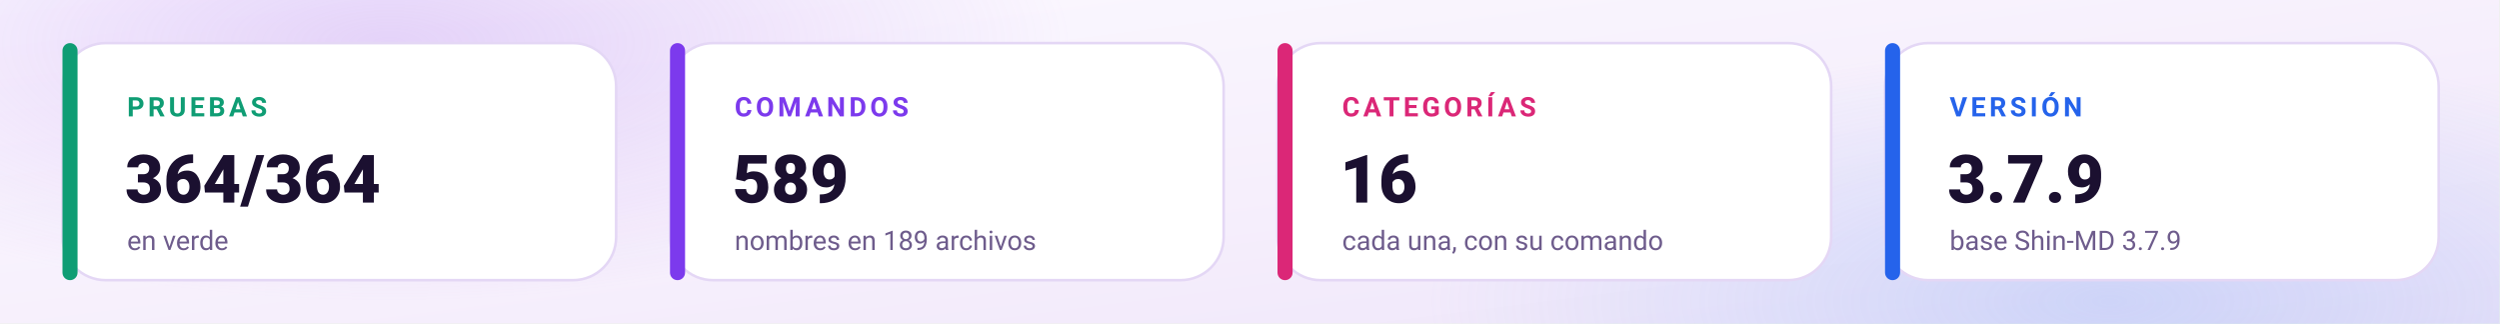
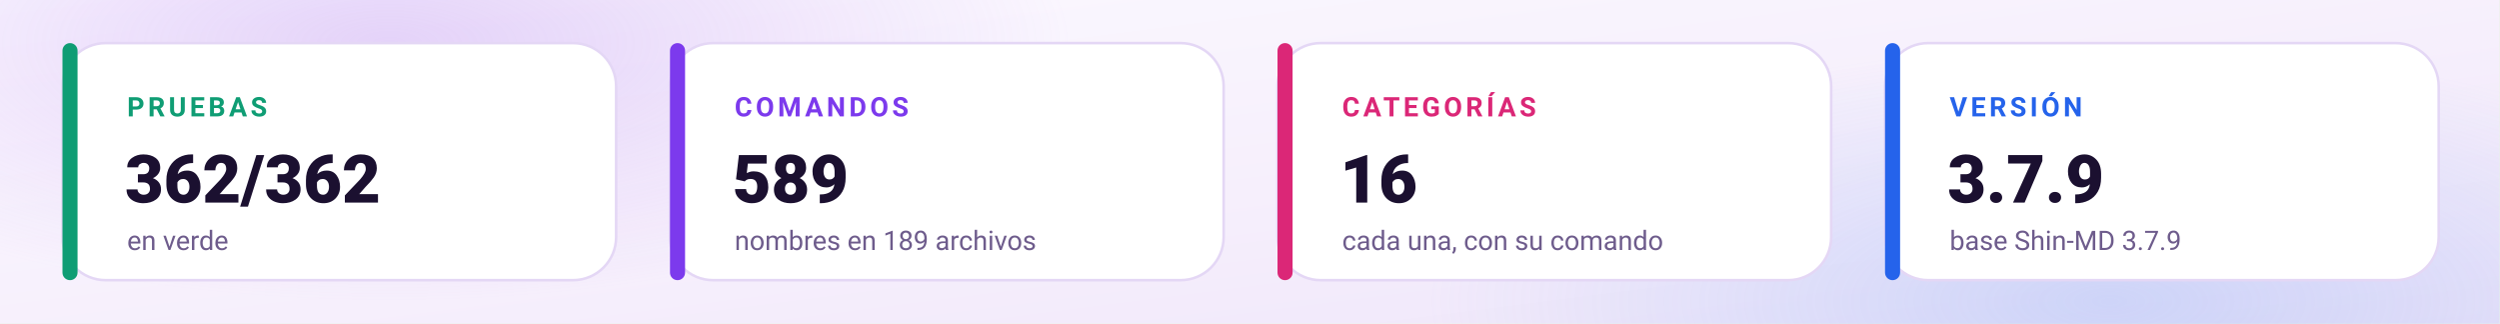
- <svg xmlns="http://www.w3.org/2000/svg" viewBox="0 0 1160 150" width="1160" height="150" role="img" aria-label="Cifras reales de Ado-Bot: 364 pruebas, 589 nombres de comando, 16 categorías, versión 3.7.9">
+ <svg xmlns="http://www.w3.org/2000/svg" viewBox="0 0 1160 150" width="1160" height="150" role="img" aria-label="Cifras reales de Ado-Bot: 362 pruebas, 589 nombres de comando, 16 categorías, versión 3.7.9">
  <defs>
    <style>
@keyframes vaiven { 0% { transform: translateX(-620px) } 100% { transform: translateX(1500px) } }
@keyframes respirar { 0%,100% { opacity: .45 } 50% { opacity: .8 } }
@keyframes latir { 0%,100% { opacity: .25; transform: scale(1) } 50% { opacity: .7; transform: scale(1.35) } }
@keyframes recorrer { 0% { transform: translateX(-320px) } 100% { transform: translateX(1240px) } }
.brillo { animation: vaiven 11s linear infinite; }
.halo { animation: respirar 9s ease-in-out infinite; }
.punto { animation: latir 5s ease-in-out infinite; transform-origin: center; }
.destello { animation: recorrer 7s ease-in-out infinite; }
@media (prefers-reduced-motion: reduce) {
  .brillo, .halo, .punto, .destello { animation: none }
}</style>
    <linearGradient id="fondo" x1="0" y1="0" x2="1" y2="1">
      <stop offset="0" stop-color="#FCFAFF" />
      <stop offset=".55" stop-color="#F6EFFC" />
      <stop offset="1" stop-color="#EDE4F9" />
    </linearGradient>
    <radialGradient id="haloA" cx="0.5" cy="0.5" r="0.5">
      <stop offset="0" stop-color="#B98BF0" stop-opacity=".34" />
      <stop offset="1" stop-color="#B98BF0" stop-opacity="0" />
    </radialGradient>
    <radialGradient id="haloB" cx="0.5" cy="0.5" r="0.5">
      <stop offset="0" stop-color="#7FA8F5" stop-opacity=".3" />
      <stop offset="1" stop-color="#7FA8F5" stop-opacity="0" />
    </radialGradient>
    <linearGradient id="tinta" x1="0" y1="0" x2="1" y2="0">
      <stop offset="0" stop-color="#1B1030" />
      <stop offset="1" stop-color="#7C3AED" />
    </linearGradient>
    <linearGradient id="lineaFina" x1="0" y1="0" x2="1" y2="0">
      <stop offset="0" stop-color="#E7DCF6" stop-opacity="0" />
      <stop offset=".5" stop-color="#E7DCF6" />
      <stop offset="1" stop-color="#E7DCF6" stop-opacity="0" />
    </linearGradient>
    <linearGradient id="velo" x1="0" y1="0" x2="1" y2="0">
      <stop offset="0" stop-color="#FFFFFF" stop-opacity="0" />
      <stop offset=".5" stop-color="#FFFFFF" stop-opacity=".1" />
      <stop offset="1" stop-color="#FFFFFF" stop-opacity="0" />
    </linearGradient>
    <pattern id="trama" width="26" height="26" patternUnits="userSpaceOnUse">
      <circle cx="1.6" cy="1.6" r="1.6" fill="#6E5C8C" opacity=".3" />
    </pattern>
  </defs>
  <rect width="1160" height="150" fill="url(#fondo)" />
  <ellipse class="halo" cx="180" cy="20" rx="320" ry="120" fill="url(#haloA)" />
  <ellipse class="halo" cx="980" cy="140" rx="320" ry="120" fill="url(#haloB)" />
  <g>
    <rect x="29" y="20" width="257" height="110" rx="20" fill="#FFFFFF" stroke="#E4D7F5" stroke-width="1.2" />
    <rect x="29" y="20" width="7" height="110" rx="3.5" fill="#0F9D74" />
    <text x="59" y="54" font-family="-apple-system, BlinkMacSystemFont, &quot;SF Pro Display&quot;, &quot;Segoe UI&quot;, Roboto, Helvetica, Arial, sans-serif" font-size="12.5" font-weight="700" letter-spacing="1.6" fill="#0F9D74">PRUEBAS</text>
-     <text x="58" y="94" font-family="-apple-system, BlinkMacSystemFont, &quot;SF Pro Display&quot;, &quot;Segoe UI&quot;, Roboto, Helvetica, Arial, sans-serif" font-size="31" font-weight="800" fill="#1B1030">364/364</text>
+     <text x="58" y="94" font-family="-apple-system, BlinkMacSystemFont, &quot;SF Pro Display&quot;, &quot;Segoe UI&quot;, Roboto, Helvetica, Arial, sans-serif" font-size="31" font-weight="800" fill="#1B1030">362/362</text>
    <text x="59" y="116" font-family="-apple-system, BlinkMacSystemFont, &quot;SF Pro Display&quot;, &quot;Segoe UI&quot;, Roboto, Helvetica, Arial, sans-serif" font-size="12.5" fill="#6E5C8C">en verde</text>
  </g>
  <g>
    <rect x="311" y="20" width="257" height="110" rx="20" fill="#FFFFFF" stroke="#E4D7F5" stroke-width="1.2" />
    <rect x="311" y="20" width="7" height="110" rx="3.5" fill="#7C3AED" />
    <text x="341" y="54" font-family="-apple-system, BlinkMacSystemFont, &quot;SF Pro Display&quot;, &quot;Segoe UI&quot;, Roboto, Helvetica, Arial, sans-serif" font-size="12.5" font-weight="700" letter-spacing="1.6" fill="#7C3AED">COMANDOS</text>
    <text x="340" y="94" font-family="-apple-system, BlinkMacSystemFont, &quot;SF Pro Display&quot;, &quot;Segoe UI&quot;, Roboto, Helvetica, Arial, sans-serif" font-size="31" font-weight="800" fill="#1B1030">589</text>
    <text x="341" y="116" font-family="-apple-system, BlinkMacSystemFont, &quot;SF Pro Display&quot;, &quot;Segoe UI&quot;, Roboto, Helvetica, Arial, sans-serif" font-size="12.5" fill="#6E5C8C">nombres en 189 archivos</text>
  </g>
  <g>
    <rect x="593" y="20" width="257" height="110" rx="20" fill="#FFFFFF" stroke="#E4D7F5" stroke-width="1.2" />
    <rect x="593" y="20" width="7" height="110" rx="3.5" fill="#DB2777" />
    <text x="623" y="54" font-family="-apple-system, BlinkMacSystemFont, &quot;SF Pro Display&quot;, &quot;Segoe UI&quot;, Roboto, Helvetica, Arial, sans-serif" font-size="12.5" font-weight="700" letter-spacing="1.6" fill="#DB2777">CATEGORÍAS</text>
    <text x="622" y="94" font-family="-apple-system, BlinkMacSystemFont, &quot;SF Pro Display&quot;, &quot;Segoe UI&quot;, Roboto, Helvetica, Arial, sans-serif" font-size="31" font-weight="800" fill="#1B1030">16</text>
    <text x="623" y="116" font-family="-apple-system, BlinkMacSystemFont, &quot;SF Pro Display&quot;, &quot;Segoe UI&quot;, Roboto, Helvetica, Arial, sans-serif" font-size="12.5" fill="#6E5C8C">cada una, con su comando</text>
  </g>
  <g>
    <rect x="875" y="20" width="257" height="110" rx="20" fill="#FFFFFF" stroke="#E4D7F5" stroke-width="1.2" />
    <rect x="875" y="20" width="7" height="110" rx="3.5" fill="#2563EB" />
    <text x="905" y="54" font-family="-apple-system, BlinkMacSystemFont, &quot;SF Pro Display&quot;, &quot;Segoe UI&quot;, Roboto, Helvetica, Arial, sans-serif" font-size="12.5" font-weight="700" letter-spacing="1.6" fill="#2563EB">VERSIÓN</text>
    <text x="904" y="94" font-family="-apple-system, BlinkMacSystemFont, &quot;SF Pro Display&quot;, &quot;Segoe UI&quot;, Roboto, Helvetica, Arial, sans-serif" font-size="31" font-weight="800" fill="#1B1030">3.7.9</text>
    <text x="905" y="116" font-family="-apple-system, BlinkMacSystemFont, &quot;SF Pro Display&quot;, &quot;Segoe UI&quot;, Roboto, Helvetica, Arial, sans-serif" font-size="12.5" fill="#6E5C8C">base Shin-MD 3.7.9</text>
  </g>
</svg>
